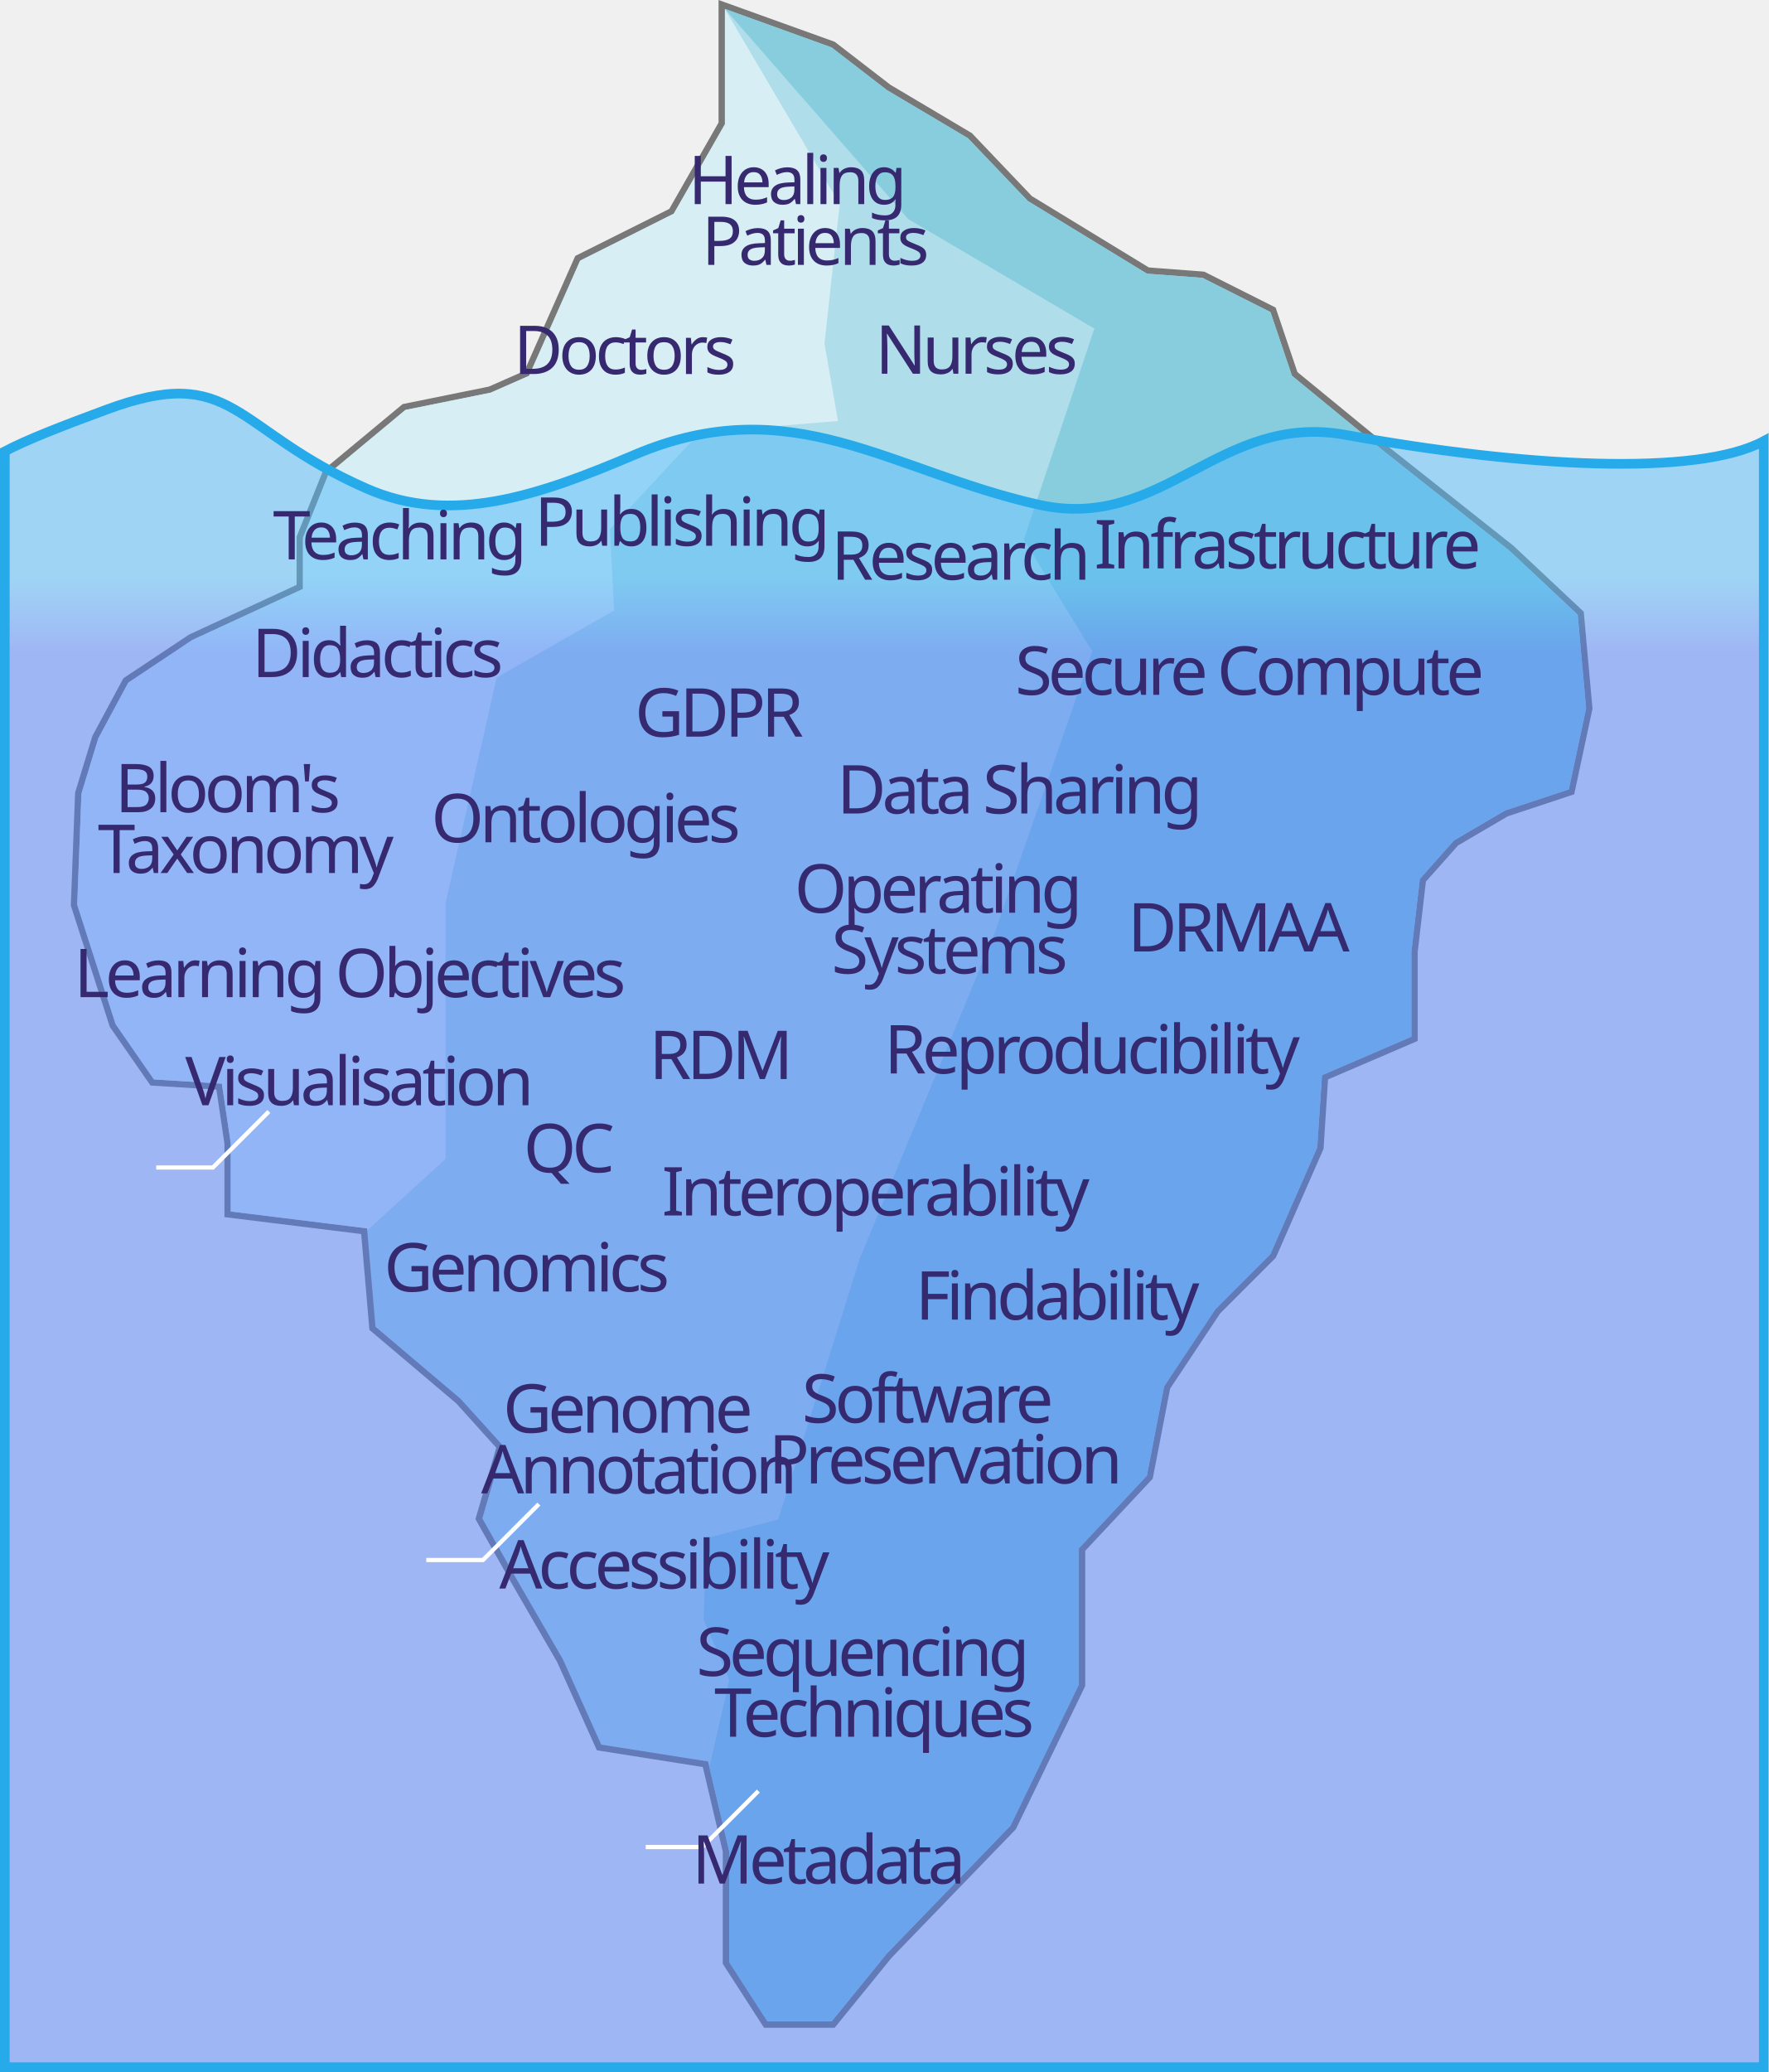
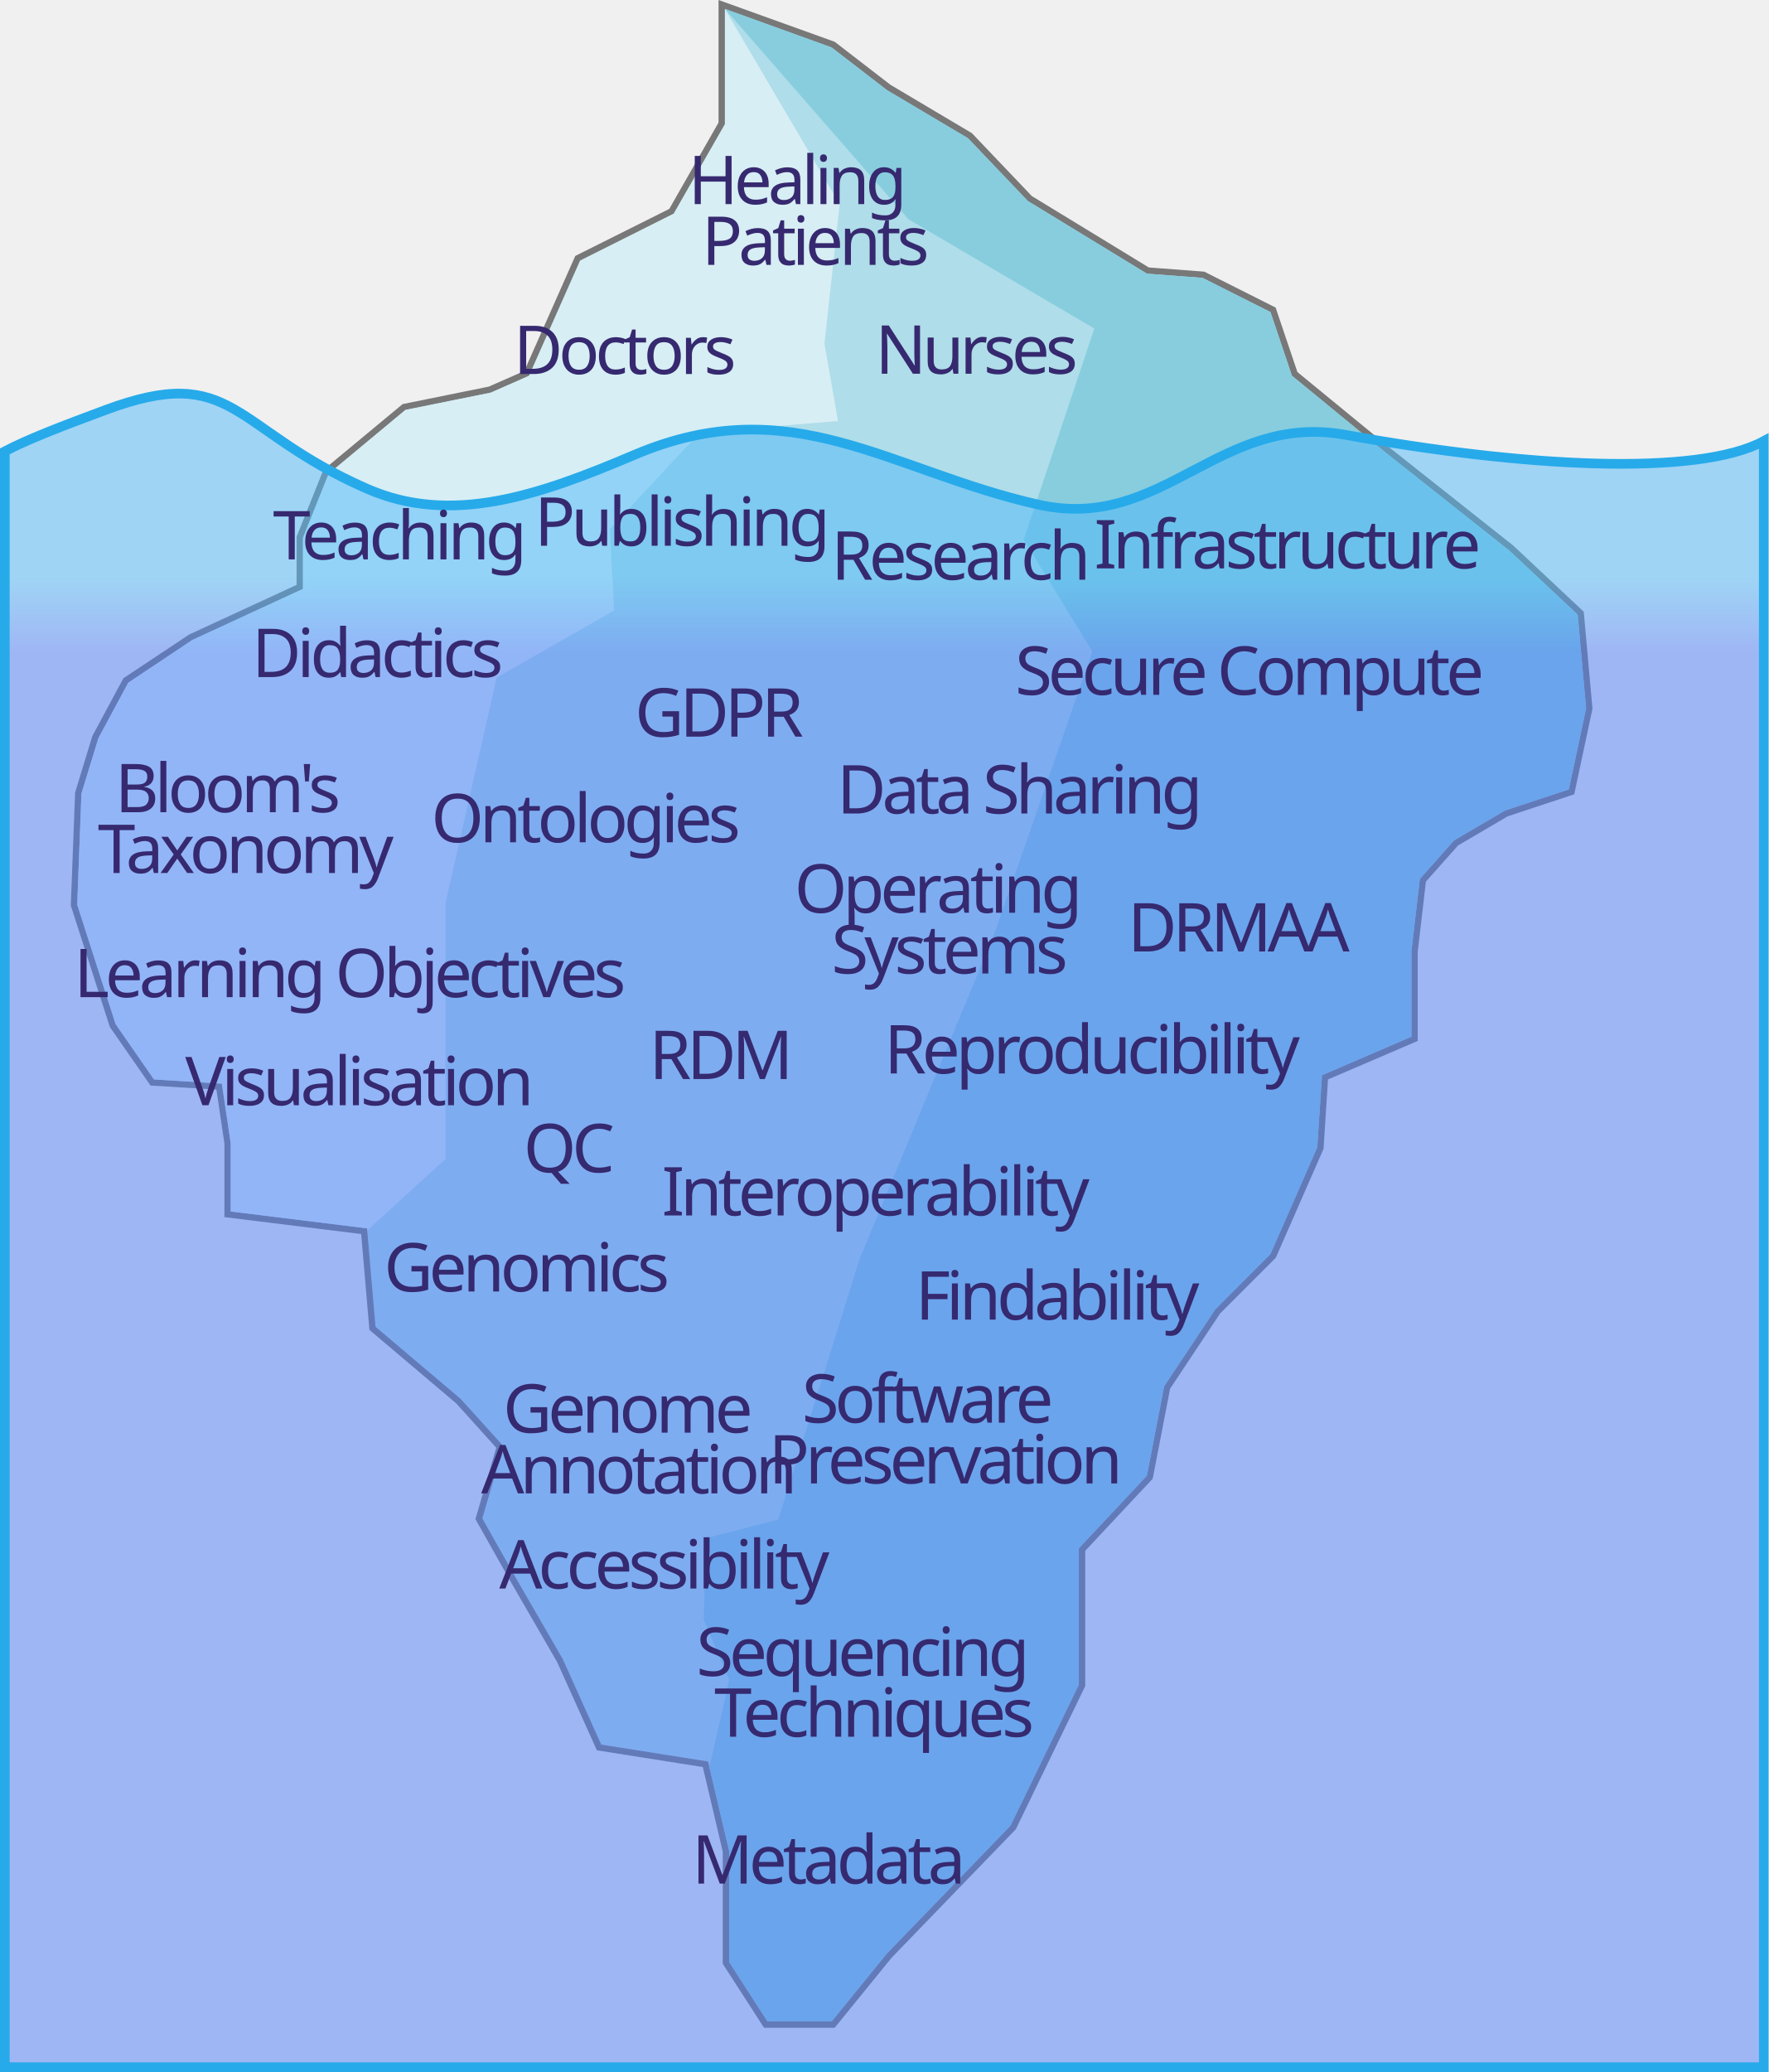
<svg xmlns="http://www.w3.org/2000/svg" xmlns:xlink="http://www.w3.org/1999/xlink" version="1.0" width="419.142" height="490.91" id="iceburg illustration">
  <defs id="defs3051">
    <linearGradient id="linearGradient4044">
      <stop style="stop-color:#4db7f9;stop-opacity:0.502;" offset="0" id="stop4046" />
      <stop style="stop-color:#4d7bf9;stop-opacity:0.502;" offset="1" id="stop4048" />
    </linearGradient>
    <linearGradient xlink:href="#linearGradient4044" id="linearGradient4050" x1="440.5" y1="314.051" x2="440.5" y2="336.142" gradientUnits="userSpaceOnUse" gradientTransform="matrix(0.7187137,0,0,0.8093794,8.331188,-117.2685)" />
  </defs>
  <path style="fill:#daf0fd;stroke:#787878;stroke-width:3" d="M 171.789,2.134 V 29.434 l -12.1,21.2 -22.2,11.1 -12.1,27.3 -9.1,4 -20.2,4.1 -18.2,15.1 -6.1,15.2 v 12.1 l -26.2,12.1 -15.2,10.1 -7.1,13.2 -4,13.1 -1,26.3 9.1,28.3 9.1,13.1 16.1,1 2.1,14.1 v 16.2 l 32.3,4 2,23.3 20.2,17.1 10.1,11.2 -5,17.1 8,14.2 11.1,19.2 9.1,20.2 25.3,4 5,21.2 v 26.3 l 9.1,14.1 h 15.2 l 13.1,-16.1 29.3,-30.3 16.2,-33.4 v -32.3 l 16.1,-17.2 4.1,-21.2 12.1,-18.2 13.1,-13.1 11.1,-25.3 1.1,-17.1 21.2,-9.1 v -20.2 l 2,-17.2 8.1,-9.1 12.1,-7.1 15.1,-5 4.1,-19.2 -2,-22.2 -16.2,-15.2 -29.3,-23.2 -22.2,-18.2 -5.1,-15.1 -16.1,-8.1 -13.2,-1 -28.2,-17.2 -14.2,-14.9 -19.2,-11.4 -13.1,-10.1 z" id="iceburg" />
  <path style="fill:#afdde9;stroke:none" d="M 171.801,2.121 V 29.434 l -12.125,21.188 -22.188,11.125 -12.094,27.281 -9.094,4 -20.219,4.094 -18.188,15.125 -6.094,15.188 v 12.094 l -26.219,12.094 -15.188,10.125 -7.094,13.188 -4,13.094 -1,26.312 9.094,28.281 9.094,13.125 16.094,1 2.094,14.094 v 16.188 l 32.312,4 2,23.312 20.188,17.094 10.125,11.188 -5,17.125 8,14.188 11.094,19.188 9.094,20.219 25.312,4 5,21.188 v 26.312 l 9.094,14.094 h 15.188 l 13.094,-16.094 29.312,-30.312 16.188,-33.406 v -32.281 l 16.125,-17.219 4.094,-21.188 12.094,-18.188 13.094,-13.125 11.094,-25.281 1.125,-17.094 21.188,-9.125 v -20.188 l 2,-17.188 8.094,-9.125 12.094,-7.094 15.125,-5 4.094,-19.188 -2,-22.219 -16.219,-15.188 -29.281,-23.188 -22.219,-18.219 -5.094,-15.094 -16.094,-8.094 -13.188,-1 -28.219,-17.219 -14.188,-14.875 -19.219,-11.406 -13.094,-10.094 z" id="rect3068" />
  <path style="fill:#d7eef4;stroke:none" d="M 171.801,2.143 V 29.434 l -12.125,21.188 -22.188,11.125 -12.094,27.281 -9.094,4 -20.219,4.094 -18.188,15.125 -6.094,15.188 v 12.094 l -26.219,12.094 -15.188,10.125 -7.094,13.188 -4,13.094 -1,26.312 9.094,28.281 9.094,13.125 16.094,1 2.094,14.094 v 16.188 l 32.312,4 0.031,0.5 18.563,-16.938 v -60.625 l 12.125,-53.438 27.833,-15.902 -0.996,-19.281 21.349,-22.886 32.707,-2.709 -3.201,-18.33 3.61,-33.058 z" id="path3055" />
  <path style="fill:#87cdde;stroke:none" d="m 171.814,2.113 43.473,49.823 44.068,25.909 -16.73,49.992 16.247,26.518 -23.197,66.797 -31.969,77.156 -19.281,61.719 -17.094,4.406 -0.562,19.312 6.062,14.312 -4.719,20.625 4.688,19.844 v 26.312 l 9.094,14.094 h 15.188 l 13.094,-16.094 29.312,-30.312 16.188,-33.406 v -32.281 l 16.125,-17.219 4.094,-21.188 12.094,-18.188 13.094,-13.125 11.094,-25.281 1.125,-17.094 21.188,-9.125 v -20.188 l 2,-17.188 8.094,-9.125 12.094,-7.094 15.125,-5 4.094,-19.188 -2,-22.219 -16.219,-15.188 -29.281,-23.188 -22.219,-18.219 -5.094,-15.094 -16.094,-8.094 -13.188,-1 -28.219,-17.219 -14.188,-14.875 -19.219,-11.406 -13.094,-10.094 z" id="path3057" />
  <path style="fill:url(#linearGradient4050);fill-opacity:1;stroke:#27aaea;stroke-width:2.288" d="m 417.998,104.501 c -15.812,8.498 -57.21,6.151 -99.039,-1.457 -30.042,-5.504 -43.338,23.148 -72.878,16.511 -35.217,-7.932 -58.431,-27.6 -95.661,-11.817 -22.855,9.713 -43.482,16.835 -63.534,8.013 C 54.904,101.75 55.623,85.724 25.005,97.136 14.728,100.94 6.534,104.097 1.144,106.93 V 489.766 H 417.998 Z" id="path7276" />
-   <path style="fill:none;stroke:#ffffff;stroke-width:1px;stroke-linecap:butt;stroke-linejoin:miter;stroke-opacity:1" d="m 153.026,437.612 h 13.435 l 13.258,-13.258" id="path4164" />
-   <path id="path4166" d="m 101.026,369.612 h 13.435 l 13.258,-13.258" style="fill:none;stroke:#ffffff;stroke-width:1px;stroke-linecap:butt;stroke-linejoin:miter;stroke-opacity:1" />
-   <path style="fill:none;stroke:#ffffff;stroke-width:1px;stroke-linecap:butt;stroke-linejoin:miter;stroke-opacity:1" d="m 37.026,276.612 h 13.435 l 13.258,-13.258" id="path4170" />
  <text xml:space="preserve" style="font-size:16px;line-height:0.9;font-family:'IM FELL English';-inkscape-font-specification:'IM FELL English';text-align:center;letter-spacing:-1px;text-anchor:middle;fill:#893333;fill-opacity:0.996;stroke-width:1.4;stroke-linecap:round;stroke-linejoin:bevel" x="199.009" y="48.36" id="text1">
    <tspan id="tspan1" x="199.009" y="48.36" style="fill:#36296f;fill-opacity:0.996">Healing </tspan>
    <tspan x="198.509" y="62.76" style="fill:#36296f;fill-opacity:0.996" id="tspan6">Patients</tspan>
  </text>
  <text xml:space="preserve" style="font-size:16px;line-height:0.9;font-family:'IM FELL English';-inkscape-font-specification:'IM FELL English';text-align:center;letter-spacing:-1px;text-anchor:middle;fill:#893333;fill-opacity:0.996;stroke-width:1.4;stroke-linecap:round;stroke-linejoin:bevel" x="153.84" y="88.616" id="text1-3">
    <tspan id="tspan1-6" x="153.34" y="88.616" style="fill:#36296f;fill-opacity:0.996">Doctors</tspan>
  </text>
  <text xml:space="preserve" style="font-size:16px;line-height:0.9;font-family:'IM FELL English';-inkscape-font-specification:'IM FELL English';text-align:center;letter-spacing:-1px;text-anchor:middle;fill:#36296f;fill-opacity:0.996;stroke-width:1.4;stroke-linecap:round;stroke-linejoin:bevel" x="237.172" y="88.546" id="text2">
    <tspan id="tspan2" x="236.672" y="88.546">Nurses</tspan>
  </text>
  <text xml:space="preserve" style="font-size:16px;line-height:0.9;font-family:'IM FELL English';-inkscape-font-specification:'IM FELL English';text-align:center;letter-spacing:-1px;text-anchor:middle;fill:#36296f;fill-opacity:0.996;stroke-width:1.4;stroke-linecap:round;stroke-linejoin:bevel" x="259.092" y="94.519" id="text3">
    <tspan id="tspan3" x="259.092" y="94.519" />
  </text>
  <text xml:space="preserve" style="font-size:16px;line-height:0.9;font-family:'IM FELL English';-inkscape-font-specification:'IM FELL English';text-align:center;letter-spacing:-1px;text-anchor:middle;fill:#36296f;fill-opacity:0.996;stroke-width:1.4;stroke-linecap:round;stroke-linejoin:bevel" x="100.526" y="132.531" id="text4">
    <tspan id="tspan4" x="100.026" y="132.531">Teaching</tspan>
  </text>
  <text xml:space="preserve" style="font-size:16px;line-height:0.9;font-family:'IM FELL English';-inkscape-font-specification:'IM FELL English';text-align:center;letter-spacing:-1px;text-anchor:middle;fill:#36296f;fill-opacity:0.996;stroke-width:1.4;stroke-linecap:round;stroke-linejoin:bevel" x="233.48" y="137.341" id="text5">
    <tspan id="tspan5" x="232.98" y="137.341">Research</tspan>
  </text>
  <text xml:space="preserve" style="font-size:16px;line-height:0.9;font-family:'IM FELL English';-inkscape-font-specification:'IM FELL English';text-align:center;letter-spacing:-1px;text-anchor:middle;fill:#36296f;fill-opacity:0.996;stroke-width:1.4;stroke-linecap:round;stroke-linejoin:bevel" x="310.883" y="134.665" id="text7">
    <tspan id="tspan7" x="310.383" y="134.665">Infrastructure</tspan>
  </text>
  <text xml:space="preserve" style="font-size:16px;line-height:0.9;font-family:'IM FELL English';-inkscape-font-specification:'IM FELL English';text-align:center;letter-spacing:-1px;text-anchor:middle;fill:#36296f;fill-opacity:0.996;stroke-width:1.4;stroke-linecap:round;stroke-linejoin:bevel" x="247.421" y="192.744" id="text8">
    <tspan id="tspan8" x="246.921" y="192.744">Data Sharing</tspan>
  </text>
  <text xml:space="preserve" style="font-size:16px;line-height:0.9;font-family:'IM FELL English';-inkscape-font-specification:'IM FELL English';text-align:center;letter-spacing:-1px;text-anchor:middle;fill:#36296f;fill-opacity:0.996;stroke-width:1.4;stroke-linecap:round;stroke-linejoin:bevel" x="176.185" y="174.533" id="text9">
    <tspan id="tspan9" x="175.685" y="174.533">GDPR</tspan>
  </text>
  <text xml:space="preserve" style="font-size:16px;line-height:0.9;font-family:'IM FELL English';-inkscape-font-specification:'IM FELL English';text-align:center;letter-spacing:-1px;text-anchor:middle;fill:#36296f;fill-opacity:0.996;stroke-width:1.4;stroke-linecap:round;stroke-linejoin:bevel" x="264.545" y="254.327" id="text10">
    <tspan id="tspan10" x="264.045" y="254.327">Reproducibility</tspan>
  </text>
  <text xml:space="preserve" style="font-size:16px;line-height:0.9;font-family:'IM FELL English';-inkscape-font-specification:'IM FELL English';text-align:center;letter-spacing:-1px;text-anchor:middle;fill:#36296f;fill-opacity:0.996;stroke-width:1.4;stroke-linecap:round;stroke-linejoin:bevel" x="163.517" y="376.364" id="text11">
    <tspan x="164.263" y="376.364" id="tspan12">Accessibility </tspan>
  </text>
  <text xml:space="preserve" style="font-size:16px;line-height:0.9;font-family:'IM FELL English';-inkscape-font-specification:'IM FELL English';text-align:center;letter-spacing:-1px;text-anchor:middle;fill:#36296f;fill-opacity:0.996;stroke-width:1.4;stroke-linecap:round;stroke-linejoin:bevel" x="130.586" y="305.984" id="text13">
    <tspan id="tspan13" x="130.086" y="305.984">Genomics</tspan>
  </text>
  <text xml:space="preserve" style="font-size:16px;line-height:0.9;font-family:'IM FELL English';-inkscape-font-specification:'IM FELL English';text-align:center;letter-spacing:-1px;text-anchor:middle;fill:#36296f;fill-opacity:0.996;stroke-width:1.4;stroke-linecap:round;stroke-linejoin:bevel" x="157.223" y="339.427" id="text14">
    <tspan id="tspan14" x="157.223" y="339.427">Genome</tspan>
    <tspan x="156.723" y="353.827" id="tspan15">Annotation</tspan>
  </text>
  <text xml:space="preserve" style="font-size:16px;line-height:0.9;font-family:'IM FELL English';-inkscape-font-specification:'IM FELL English';text-align:center;letter-spacing:-1px;text-anchor:middle;fill:#36296f;fill-opacity:0.996;stroke-width:1.4;stroke-linecap:round;stroke-linejoin:bevel" x="212.925" y="397.069" id="text16">
    <tspan id="tspan16" x="212.925" y="397.069">Sequencing</tspan>
    <tspan x="212.425" y="411.469" id="tspan17">Techniques</tspan>
  </text>
  <text xml:space="preserve" style="font-size:16px;line-height:0.9;font-family:'IM FELL English';-inkscape-font-specification:'IM FELL English';text-align:center;letter-spacing:-1px;text-anchor:middle;fill:#36296f;fill-opacity:0.996;stroke-width:1.4;stroke-linecap:round;stroke-linejoin:bevel" x="202.158" y="446.272" id="text18">
    <tspan id="tspan18" x="201.658" y="446.272">Metadata</tspan>
  </text>
  <text xml:space="preserve" style="font-size:16px;line-height:0.9;font-family:'IM FELL English';-inkscape-font-specification:'IM FELL English';text-align:center;letter-spacing:-1px;text-anchor:middle;fill:#36296f;fill-opacity:0.996;stroke-width:1.4;stroke-linecap:round;stroke-linejoin:bevel" x="213.259" y="287.979" id="text19">
    <tspan id="tspan19" x="212.759" y="287.979">Interoperability</tspan>
  </text>
  <text xml:space="preserve" style="font-size:16px;line-height:0.9;font-family:'IM FELL English';-inkscape-font-specification:'IM FELL English';text-align:center;letter-spacing:-1px;text-anchor:middle;fill:#36296f;fill-opacity:0.996;stroke-width:1.4;stroke-linecap:round;stroke-linejoin:bevel" x="256.323" y="312.658" id="text20">
    <tspan id="tspan20" x="255.823" y="312.658">Findability</tspan>
  </text>
  <text xml:space="preserve" style="font-size:16px;line-height:0.9;font-family:'IM FELL English';-inkscape-font-specification:'IM FELL English';text-align:center;letter-spacing:-1px;text-anchor:middle;fill:#36296f;fill-opacity:0.996;stroke-width:1.4;stroke-linecap:round;stroke-linejoin:bevel" x="229.85" y="337.071" id="text21">
    <tspan id="tspan21" x="229.85" y="337.071">Software </tspan>
    <tspan x="229.35" y="351.471" id="tspan22">Preservation</tspan>
  </text>
  <text xml:space="preserve" style="font-size:16px;line-height:0.9;font-family:'IM FELL English';-inkscape-font-specification:'IM FELL English';text-align:center;letter-spacing:-1px;text-anchor:middle;fill:#36296f;fill-opacity:0.996;stroke-width:1.4;stroke-linecap:round;stroke-linejoin:bevel" x="301.894" y="164.617" id="text23">
    <tspan id="tspan23" x="301.394" y="164.617">Secure Compute</tspan>
  </text>
  <text xml:space="preserve" style="font-size:16px;line-height:0.9;font-family:'IM FELL English';-inkscape-font-specification:'IM FELL English';text-align:center;letter-spacing:-1px;text-anchor:middle;fill:#36296f;fill-opacity:0.996;stroke-width:1.4;stroke-linecap:round;stroke-linejoin:bevel" x="299.293" y="225.426" id="text24">
    <tspan id="tspan24" x="298.793" y="225.426">DRMAA</tspan>
  </text>
  <text xml:space="preserve" style="font-size:16px;line-height:0.9;font-family:'IM FELL English';-inkscape-font-specification:'IM FELL English';text-align:center;letter-spacing:-1px;text-anchor:middle;fill:#36296f;fill-opacity:0.996;stroke-width:1.4;stroke-linecap:round;stroke-linejoin:bevel" x="90.951" y="261.849" id="text25">
    <tspan id="tspan25" x="90.451" y="261.849">Visualisation</tspan>
  </text>
  <text xml:space="preserve" style="font-size:16px;line-height:0.9;font-family:'IM FELL English';-inkscape-font-specification:'IM FELL English';text-align:center;letter-spacing:-1px;text-anchor:middle;fill:#36296f;fill-opacity:0.996;stroke-width:1.4;stroke-linecap:round;stroke-linejoin:bevel" x="95.228" y="160.415" id="text26">
    <tspan id="tspan26" x="94.728" y="160.415">Didactics</tspan>
  </text>
  <text xml:space="preserve" style="font-size:16px;line-height:0.9;font-family:'IM FELL English';-inkscape-font-specification:'IM FELL English';text-align:center;letter-spacing:-1px;text-anchor:middle;fill:#36296f;fill-opacity:0.996;stroke-width:1.4;stroke-linecap:round;stroke-linejoin:bevel" x="63.975" y="192.438" id="text27">
    <tspan id="tspan27" x="63.975" y="192.438">Bloom's </tspan>
    <tspan x="63.475" y="206.838" id="tspan28">Taxonomy</tspan>
  </text>
  <text xml:space="preserve" style="font-size:16px;line-height:0.9;font-family:'IM FELL English';-inkscape-font-specification:'IM FELL English';text-align:center;letter-spacing:-1px;text-anchor:middle;fill:#36296f;fill-opacity:0.996;stroke-width:1.4;stroke-linecap:round;stroke-linejoin:bevel" x="144.588" y="199.564" id="text29">
    <tspan id="tspan29" x="144.088" y="199.564">Ontologies</tspan>
  </text>
  <text xml:space="preserve" style="font-size:16px;line-height:0.9;font-family:'IM FELL English';-inkscape-font-specification:'IM FELL English';text-align:center;letter-spacing:-1px;text-anchor:middle;fill:#36296f;fill-opacity:0.996;stroke-width:1.4;stroke-linecap:round;stroke-linejoin:bevel" x="140.612" y="277.751" id="text30">
    <tspan id="tspan30" x="140.112" y="277.751">QC</tspan>
  </text>
  <text xml:space="preserve" style="font-size:16px;line-height:0.9;font-family:'IM FELL English';-inkscape-font-specification:'IM FELL English';text-align:center;letter-spacing:-1px;text-anchor:middle;fill:#36296f;fill-opacity:0.996;stroke-width:1.4;stroke-linecap:round;stroke-linejoin:bevel" x="230.808" y="216.25" id="text31">
    <tspan id="tspan31" x="230.808" y="216.25">Operating</tspan>
    <tspan x="230.308" y="230.65" id="tspan32">Systems</tspan>
  </text>
  <text xml:space="preserve" style="font-size:16px;line-height:0.9;font-family:'IM FELL English';-inkscape-font-specification:'IM FELL English';text-align:center;letter-spacing:-1px;text-anchor:middle;fill:#36296f;fill-opacity:0.996;stroke-width:1.4;stroke-linecap:round;stroke-linejoin:bevel" x="176.662" y="255.646" id="text33">
    <tspan id="tspan33" x="176.162" y="255.646">RDM</tspan>
  </text>
  <text xml:space="preserve" style="font-size:16px;line-height:0.9;font-family:'IM FELL English';-inkscape-font-specification:'IM FELL English';text-align:center;letter-spacing:-1px;text-anchor:middle;fill:#36296f;fill-opacity:0.996;stroke-width:1.4;stroke-linecap:round;stroke-linejoin:bevel" x="88.679" y="236.256" id="text34">
    <tspan id="tspan34" x="88.179" y="236.256">Learning Objectives</tspan>
  </text>
  <text xml:space="preserve" style="font-size:16px;line-height:0.9;font-family:'IM FELL English';-inkscape-font-specification:'IM FELL English';text-align:center;letter-spacing:-1px;text-anchor:middle;fill:#36296f;fill-opacity:0.996;stroke-width:1.4;stroke-linecap:round;stroke-linejoin:bevel" x="167.449" y="129.294" id="text35">
    <tspan id="tspan35" x="166.949" y="129.294">Publishing</tspan>
  </text>
</svg>
